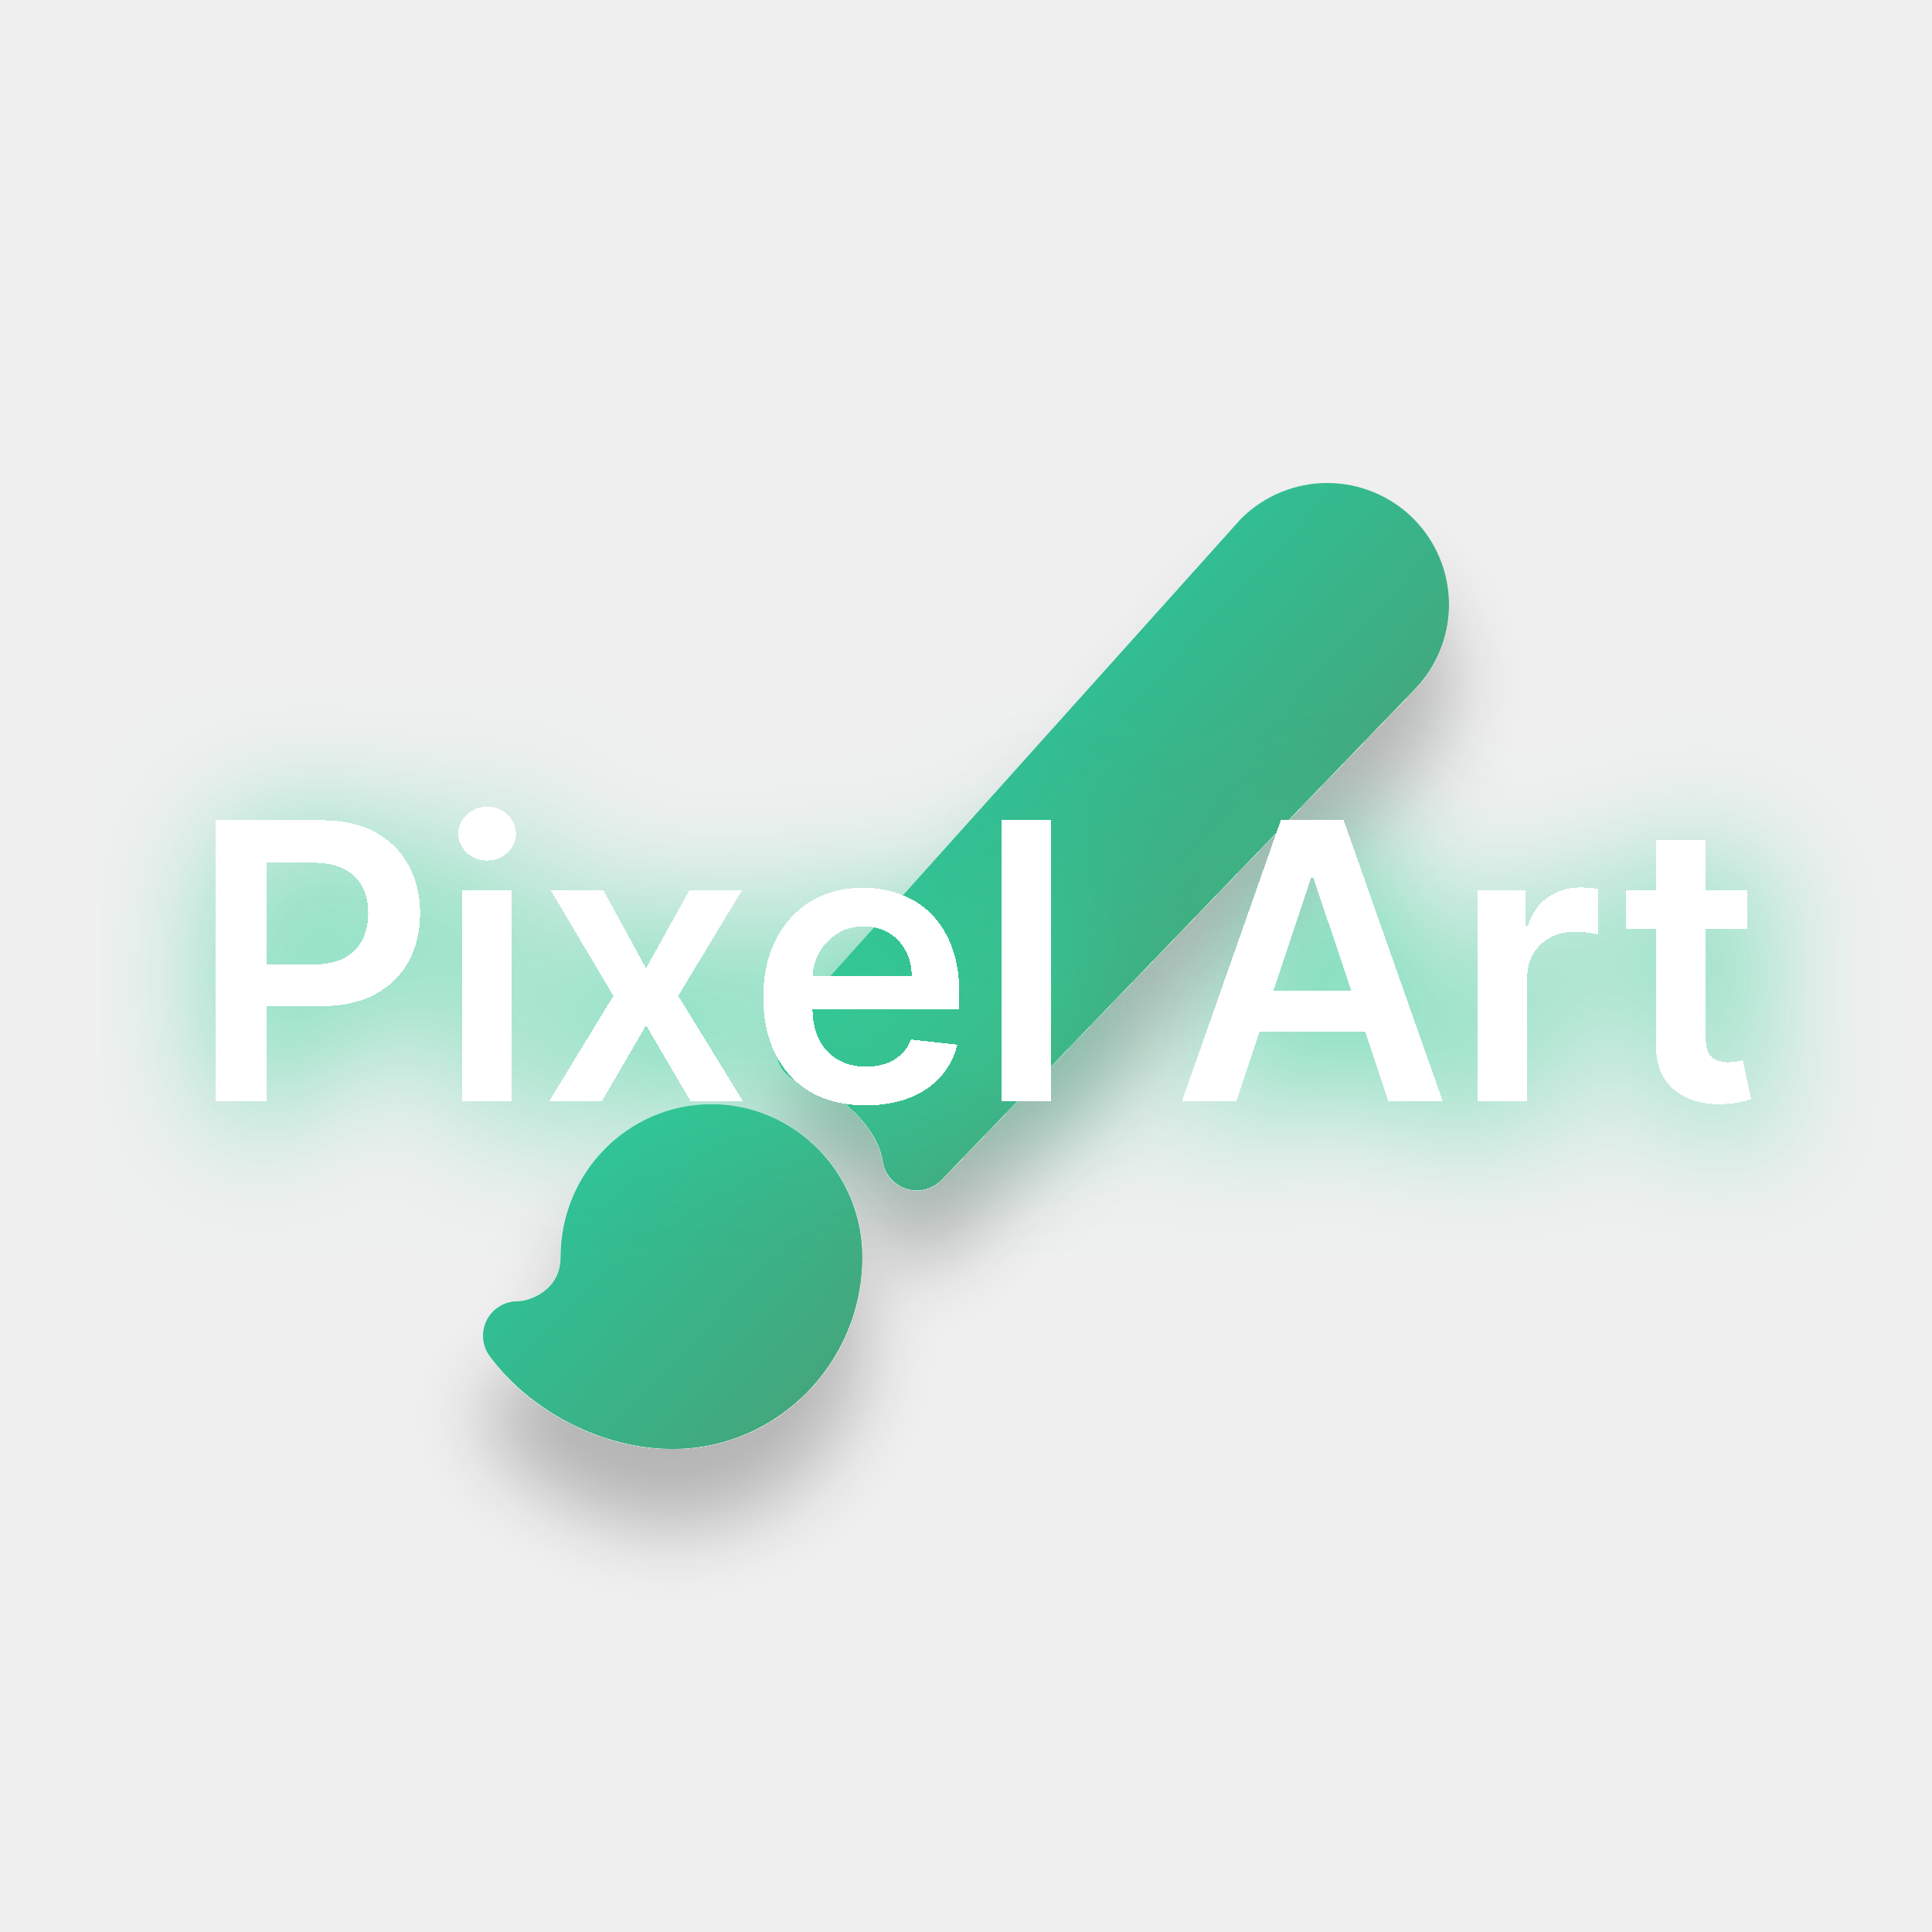
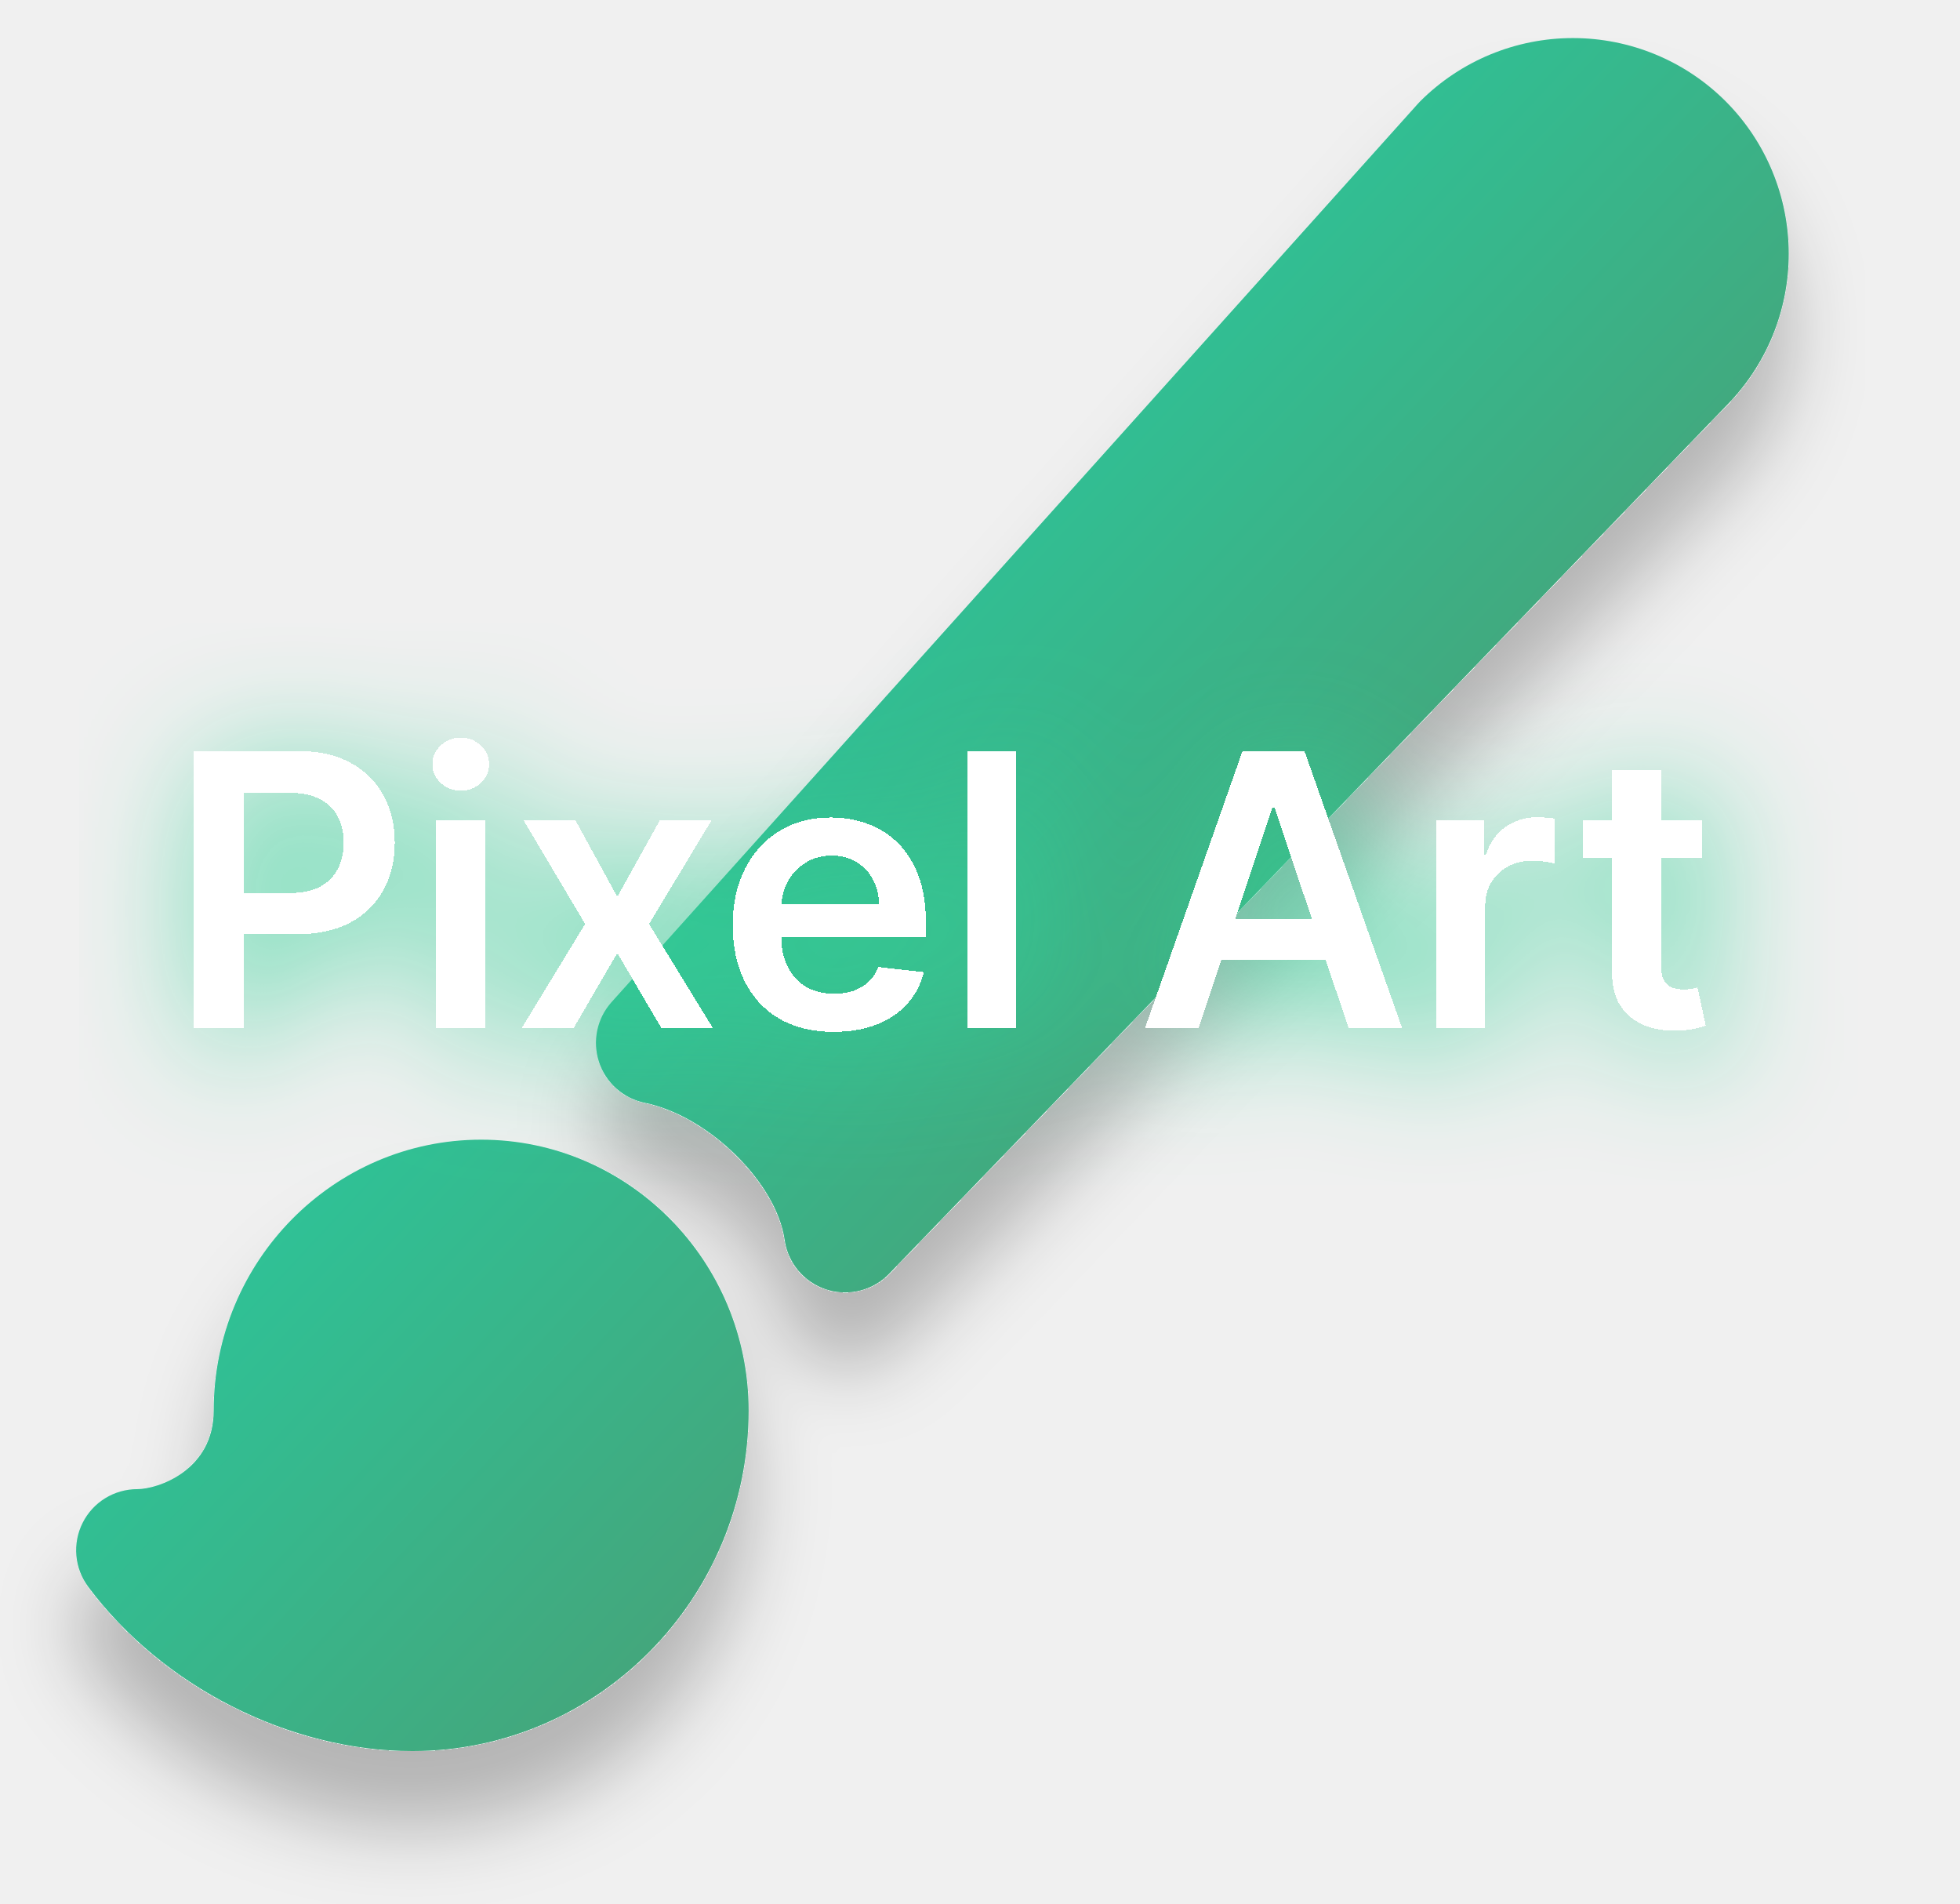
- <svg xmlns="http://www.w3.org/2000/svg" width="100" height="100" viewBox="0 0 100 100" fill="none">
+ <svg xmlns="http://www.w3.org/2000/svg" width="103" height="100" viewBox="0 0 103 100" fill="none">
  <g filter="url(#filter0_d_28_13)">
-     <path d="M47.452 61.613C47.265 61.614 47.08 61.585 46.903 61.527C46.584 61.424 46.301 61.233 46.085 60.977C45.87 60.72 45.731 60.408 45.684 60.077C45.445 58.403 43.459 56.456 41.599 56.077C41.292 56.014 41.008 55.871 40.773 55.662C40.539 55.453 40.364 55.187 40.266 54.889C40.168 54.591 40.15 54.273 40.214 53.966C40.278 53.659 40.421 53.374 40.63 53.14L64.177 26.913C64.199 26.888 64.221 26.864 64.243 26.842C65.426 25.663 67.029 25 68.699 25C70.37 25 71.972 25.663 73.155 26.842C74.334 28.022 74.998 29.622 75 31.29C75.002 32.958 74.343 34.559 73.167 35.742L48.738 61.066C48.571 61.239 48.371 61.377 48.15 61.471C47.929 61.565 47.692 61.613 47.452 61.613ZM34.817 75C31.232 75 27.516 73.116 25.352 70.203C25.155 69.937 25.035 69.622 25.007 69.293C24.978 68.963 25.042 68.632 25.19 68.336C25.339 68.041 25.567 67.793 25.849 67.619C26.13 67.445 26.455 67.354 26.785 67.354C27.381 67.354 29.016 66.811 29.016 65.059C29.016 60.7 32.519 57.154 36.825 57.154C41.131 57.154 44.634 60.7 44.634 65.059C44.634 70.539 40.23 75 34.817 75Z" fill="url(#paint0_linear_28_13)" />
+     <path d="M44.413 67.903C44.077 67.905 43.744 67.852 43.425 67.749C42.851 67.563 42.341 67.22 41.954 66.758C41.566 66.297 41.316 65.735 41.232 65.138C40.8 62.126 37.226 58.62 33.879 57.939C33.326 57.825 32.813 57.567 32.392 57.191C31.971 56.816 31.656 56.336 31.479 55.8C31.302 55.264 31.269 54.691 31.384 54.138C31.499 53.585 31.758 53.073 32.134 52.652L74.519 5.442C74.558 5.398 74.598 5.356 74.638 5.316C76.767 3.192 79.652 2 82.659 2C85.666 2 88.55 3.192 90.679 5.316C92.802 7.44 93.996 10.319 94 13.322C94.004 16.324 92.818 19.206 90.701 21.336L46.728 66.919C46.428 67.231 46.068 67.478 45.67 67.647C45.273 67.816 44.845 67.903 44.413 67.903ZM21.671 92C15.217 92 8.529 88.608 4.634 83.365C4.279 82.887 4.063 82.32 4.012 81.727C3.961 81.133 4.075 80.537 4.343 80.006C4.61 79.474 5.021 79.026 5.528 78.714C6.035 78.402 6.618 78.237 7.214 78.237C8.286 78.237 11.23 77.259 11.23 74.106C11.23 66.261 17.535 59.877 25.285 59.877C33.036 59.877 39.341 66.261 39.341 74.106C39.341 83.97 31.413 92 21.671 92Z" fill="url(#paint0_linear_28_13)" />
  </g>
  <g filter="url(#filter1_d_28_13)">
-     <path d="M11.163 57V42.455H16.618C17.735 42.455 18.673 42.663 19.43 43.08C20.192 43.496 20.768 44.069 21.156 44.798C21.549 45.523 21.746 46.347 21.746 47.27C21.746 48.203 21.549 49.031 21.156 49.756C20.763 50.48 20.183 51.051 19.416 51.467C18.649 51.879 17.704 52.085 16.582 52.085H12.967V49.919H16.227C16.881 49.919 17.416 49.805 17.832 49.578C18.249 49.351 18.557 49.038 18.756 48.641C18.959 48.243 19.061 47.786 19.061 47.27C19.061 46.754 18.959 46.299 18.756 45.906C18.557 45.513 18.247 45.208 17.825 44.99C17.408 44.767 16.871 44.656 16.213 44.656H13.798V57H11.163ZM23.921 57V46.091H26.492V57H23.921ZM25.213 44.543C24.806 44.543 24.456 44.408 24.162 44.138C23.869 43.863 23.722 43.534 23.722 43.151C23.722 42.762 23.869 42.433 24.162 42.163C24.456 41.889 24.806 41.751 25.213 41.751C25.625 41.751 25.976 41.889 26.264 42.163C26.558 42.433 26.705 42.762 26.705 43.151C26.705 43.534 26.558 43.863 26.264 44.138C25.976 44.408 25.625 44.543 25.213 44.543ZM31.238 46.091L33.44 50.118L35.677 46.091H38.397L35.108 51.545L38.454 57H35.748L33.44 53.072L31.152 57H28.425L31.749 51.545L28.511 46.091H31.238ZM44.805 57.213C43.711 57.213 42.767 56.986 41.971 56.531C41.18 56.072 40.572 55.423 40.146 54.585C39.72 53.742 39.507 52.751 39.507 51.609C39.507 50.487 39.72 49.502 40.146 48.655C40.577 47.803 41.178 47.14 41.95 46.666C42.721 46.188 43.628 45.949 44.67 45.949C45.342 45.949 45.977 46.058 46.573 46.276C47.175 46.489 47.705 46.82 48.164 47.27C48.628 47.72 48.993 48.293 49.258 48.989C49.523 49.68 49.656 50.504 49.656 51.46V52.249H40.714V50.516H47.191C47.187 50.023 47.08 49.585 46.872 49.202C46.663 48.813 46.372 48.508 45.998 48.285C45.629 48.063 45.198 47.952 44.705 47.952C44.18 47.952 43.718 48.08 43.321 48.335C42.923 48.586 42.613 48.918 42.39 49.33C42.172 49.737 42.061 50.184 42.056 50.672V52.185C42.056 52.819 42.172 53.364 42.404 53.818C42.636 54.268 42.961 54.614 43.377 54.855C43.794 55.092 44.282 55.21 44.84 55.21C45.214 55.21 45.553 55.158 45.856 55.054C46.159 54.945 46.422 54.786 46.644 54.578C46.867 54.37 47.035 54.112 47.149 53.804L49.549 54.074C49.398 54.708 49.109 55.262 48.683 55.736C48.261 56.205 47.721 56.569 47.063 56.83C46.405 57.085 45.652 57.213 44.805 57.213ZM54.402 42.455V57H51.831V42.455H54.402ZM63.988 57H61.176L66.296 42.455H69.549L74.677 57H71.865L67.98 45.438H67.866L63.988 57ZM64.08 51.297H71.751V53.413H64.08V51.297ZM76.479 57V46.091H78.972V47.909H79.086C79.285 47.279 79.626 46.794 80.109 46.453C80.596 46.108 81.153 45.935 81.778 45.935C81.92 45.935 82.078 45.942 82.253 45.956C82.433 45.965 82.582 45.982 82.701 46.006V48.371C82.592 48.333 82.419 48.3 82.182 48.271C81.95 48.238 81.725 48.222 81.508 48.222C81.039 48.222 80.618 48.323 80.243 48.527C79.874 48.726 79.583 49.003 79.37 49.358C79.157 49.713 79.05 50.123 79.05 50.587V57H76.479ZM90.442 46.091V48.08H84.171V46.091H90.442ZM85.719 43.477H88.29V53.719C88.29 54.064 88.342 54.33 88.447 54.514C88.555 54.694 88.698 54.817 88.873 54.883C89.048 54.95 89.242 54.983 89.455 54.983C89.616 54.983 89.763 54.971 89.895 54.947C90.033 54.924 90.137 54.903 90.208 54.883L90.641 56.894C90.504 56.941 90.307 56.993 90.052 57.05C89.801 57.106 89.493 57.14 89.128 57.149C88.484 57.168 87.904 57.071 87.388 56.858C86.872 56.64 86.463 56.304 86.16 55.849C85.861 55.395 85.715 54.827 85.719 54.145V43.477Z" fill="white" style="mix-blend-mode:lighten" shape-rendering="crispEdges" />
+     <path d="M10.163 54V39.455H15.618C16.735 39.455 17.673 39.663 18.43 40.08C19.192 40.496 19.768 41.069 20.156 41.798C20.549 42.523 20.746 43.347 20.746 44.27C20.746 45.203 20.549 46.031 20.156 46.756C19.763 47.48 19.183 48.051 18.416 48.467C17.649 48.879 16.704 49.085 15.582 49.085H11.967V46.919H15.227C15.88 46.919 16.416 46.805 16.832 46.578C17.249 46.351 17.557 46.038 17.756 45.641C17.959 45.243 18.061 44.786 18.061 44.27C18.061 43.754 17.959 43.299 17.756 42.906C17.557 42.513 17.247 42.208 16.825 41.99C16.408 41.767 15.871 41.656 15.213 41.656H12.798V54H10.163ZM22.921 54V43.091H25.492V54H22.921ZM24.213 41.543C23.806 41.543 23.456 41.408 23.162 41.138C22.869 40.863 22.722 40.534 22.722 40.151C22.722 39.762 22.869 39.433 23.162 39.163C23.456 38.889 23.806 38.751 24.213 38.751C24.625 38.751 24.976 38.889 25.264 39.163C25.558 39.433 25.705 39.762 25.705 40.151C25.705 40.534 25.558 40.863 25.264 41.138C24.976 41.408 24.625 41.543 24.213 41.543ZM30.238 43.091L32.44 47.118L34.677 43.091H37.397L34.108 48.545L37.454 54H34.748L32.44 50.072L30.152 54H27.425L30.749 48.545L27.511 43.091H30.238ZM43.805 54.213C42.711 54.213 41.767 53.986 40.971 53.531C40.18 53.072 39.572 52.423 39.146 51.585C38.72 50.742 38.507 49.751 38.507 48.609C38.507 47.487 38.72 46.502 39.146 45.655C39.577 44.803 40.178 44.14 40.95 43.666C41.721 43.188 42.628 42.949 43.67 42.949C44.342 42.949 44.977 43.058 45.573 43.276C46.175 43.489 46.705 43.82 47.164 44.27C47.628 44.72 47.993 45.293 48.258 45.989C48.523 46.68 48.656 47.504 48.656 48.46V49.249H39.714V47.516H46.191C46.187 47.023 46.08 46.585 45.872 46.202C45.663 45.813 45.372 45.508 44.998 45.285C44.629 45.063 44.198 44.952 43.705 44.952C43.18 44.952 42.718 45.08 42.321 45.335C41.923 45.586 41.613 45.918 41.39 46.33C41.172 46.737 41.061 47.184 41.056 47.672V49.185C41.056 49.819 41.172 50.364 41.404 50.818C41.636 51.268 41.961 51.614 42.377 51.855C42.794 52.092 43.282 52.21 43.84 52.21C44.214 52.21 44.553 52.158 44.856 52.054C45.159 51.945 45.422 51.786 45.644 51.578C45.867 51.37 46.035 51.112 46.149 50.804L48.549 51.074C48.398 51.708 48.109 52.262 47.683 52.736C47.261 53.205 46.721 53.569 46.063 53.83C45.405 54.085 44.652 54.213 43.805 54.213ZM53.402 39.455V54H50.831V39.455H53.402ZM62.988 54H60.176L65.296 39.455H68.549L73.677 54H70.865L66.98 42.438H66.866L62.988 54ZM63.08 48.297H70.751V50.413H63.08V48.297ZM75.479 54V43.091H77.972V44.909H78.086C78.285 44.279 78.626 43.794 79.109 43.453C79.596 43.108 80.153 42.935 80.778 42.935C80.92 42.935 81.078 42.942 81.253 42.956C81.433 42.965 81.582 42.982 81.701 43.006V45.371C81.592 45.333 81.419 45.3 81.182 45.271C80.95 45.238 80.725 45.222 80.508 45.222C80.039 45.222 79.618 45.323 79.243 45.527C78.874 45.726 78.583 46.003 78.37 46.358C78.157 46.713 78.05 47.123 78.05 47.587V54H75.479ZM89.442 43.091V45.08H83.171V43.091H89.442ZM84.719 40.477H87.29V50.719C87.29 51.064 87.342 51.33 87.447 51.514C87.555 51.694 87.698 51.817 87.873 51.883C88.048 51.95 88.242 51.983 88.455 51.983C88.616 51.983 88.763 51.971 88.895 51.947C89.033 51.924 89.137 51.903 89.208 51.883L89.641 53.894C89.504 53.941 89.307 53.993 89.052 54.05C88.801 54.106 88.493 54.14 88.128 54.149C87.484 54.168 86.904 54.071 86.388 53.858C85.872 53.64 85.463 53.304 85.16 52.849C84.861 52.395 84.715 51.827 84.719 51.145V40.477Z" fill="white" style="mix-blend-mode:lighten" shape-rendering="crispEdges" />
  </g>
  <defs>
-     <filter id="filter0_d_28_13" x="21" y="25" width="58" height="58" filterUnits="userSpaceOnUse" color-interpolation-filters="sRGB">
+     <filter id="filter0_d_28_13" x="0" y="2" width="98" height="98" filterUnits="userSpaceOnUse" color-interpolation-filters="sRGB">
      <feFlood flood-opacity="0" result="BackgroundImageFix" />
      <feColorMatrix in="SourceAlpha" type="matrix" values="0 0 0 0 0 0 0 0 0 0 0 0 0 0 0 0 0 0 127 0" result="hardAlpha" />
      <feOffset dy="4" />
      <feGaussianBlur stdDeviation="2" />
      <feComposite in2="hardAlpha" operator="out" />
      <feColorMatrix type="matrix" values="0 0 0 0 0 0 0 0 0 0 0 0 0 0 0 0 0 0 0.25 0" />
      <feBlend mode="normal" in2="BackgroundImageFix" result="effect1_dropShadow_28_13" />
      <feBlend mode="normal" in="SourceGraphic" in2="effect1_dropShadow_28_13" result="shape" />
    </filter>
-     <filter id="filter1_d_28_13" x="5.163" y="35.751" width="93.478" height="29.462" filterUnits="userSpaceOnUse" color-interpolation-filters="sRGB">
+     <filter id="filter1_d_28_13" x="4.163" y="32.751" width="93.478" height="29.462" filterUnits="userSpaceOnUse" color-interpolation-filters="sRGB">
      <feFlood flood-opacity="0" result="BackgroundImageFix" />
      <feColorMatrix in="SourceAlpha" type="matrix" values="0 0 0 0 0 0 0 0 0 0 0 0 0 0 0 0 0 0 127 0" result="hardAlpha" />
      <feOffset dx="1" dy="1" />
      <feGaussianBlur stdDeviation="3.5" />
      <feComposite in2="hardAlpha" operator="out" />
      <feColorMatrix type="matrix" values="0 0 0 0 0.204 0 0 0 0 0.827 0 0 0 0 0.6 0 0 0 1 0" />
      <feBlend mode="normal" in2="BackgroundImageFix" result="effect1_dropShadow_28_13" />
      <feBlend mode="normal" in="SourceGraphic" in2="effect1_dropShadow_28_13" result="shape" />
    </filter>
-     <linearGradient id="paint0_linear_28_13" x1="4" y1="32" x2="50" y2="75" gradientUnits="userSpaceOnUse">
+     <linearGradient id="paint0_linear_28_13" x1="-33.8" y1="14.6" x2="49" y2="92" gradientUnits="userSpaceOnUse">
      <stop stop-color="#00FFD1" />
      <stop offset="1" stop-color="#4D9A70" />
    </linearGradient>
  </defs>
</svg>
